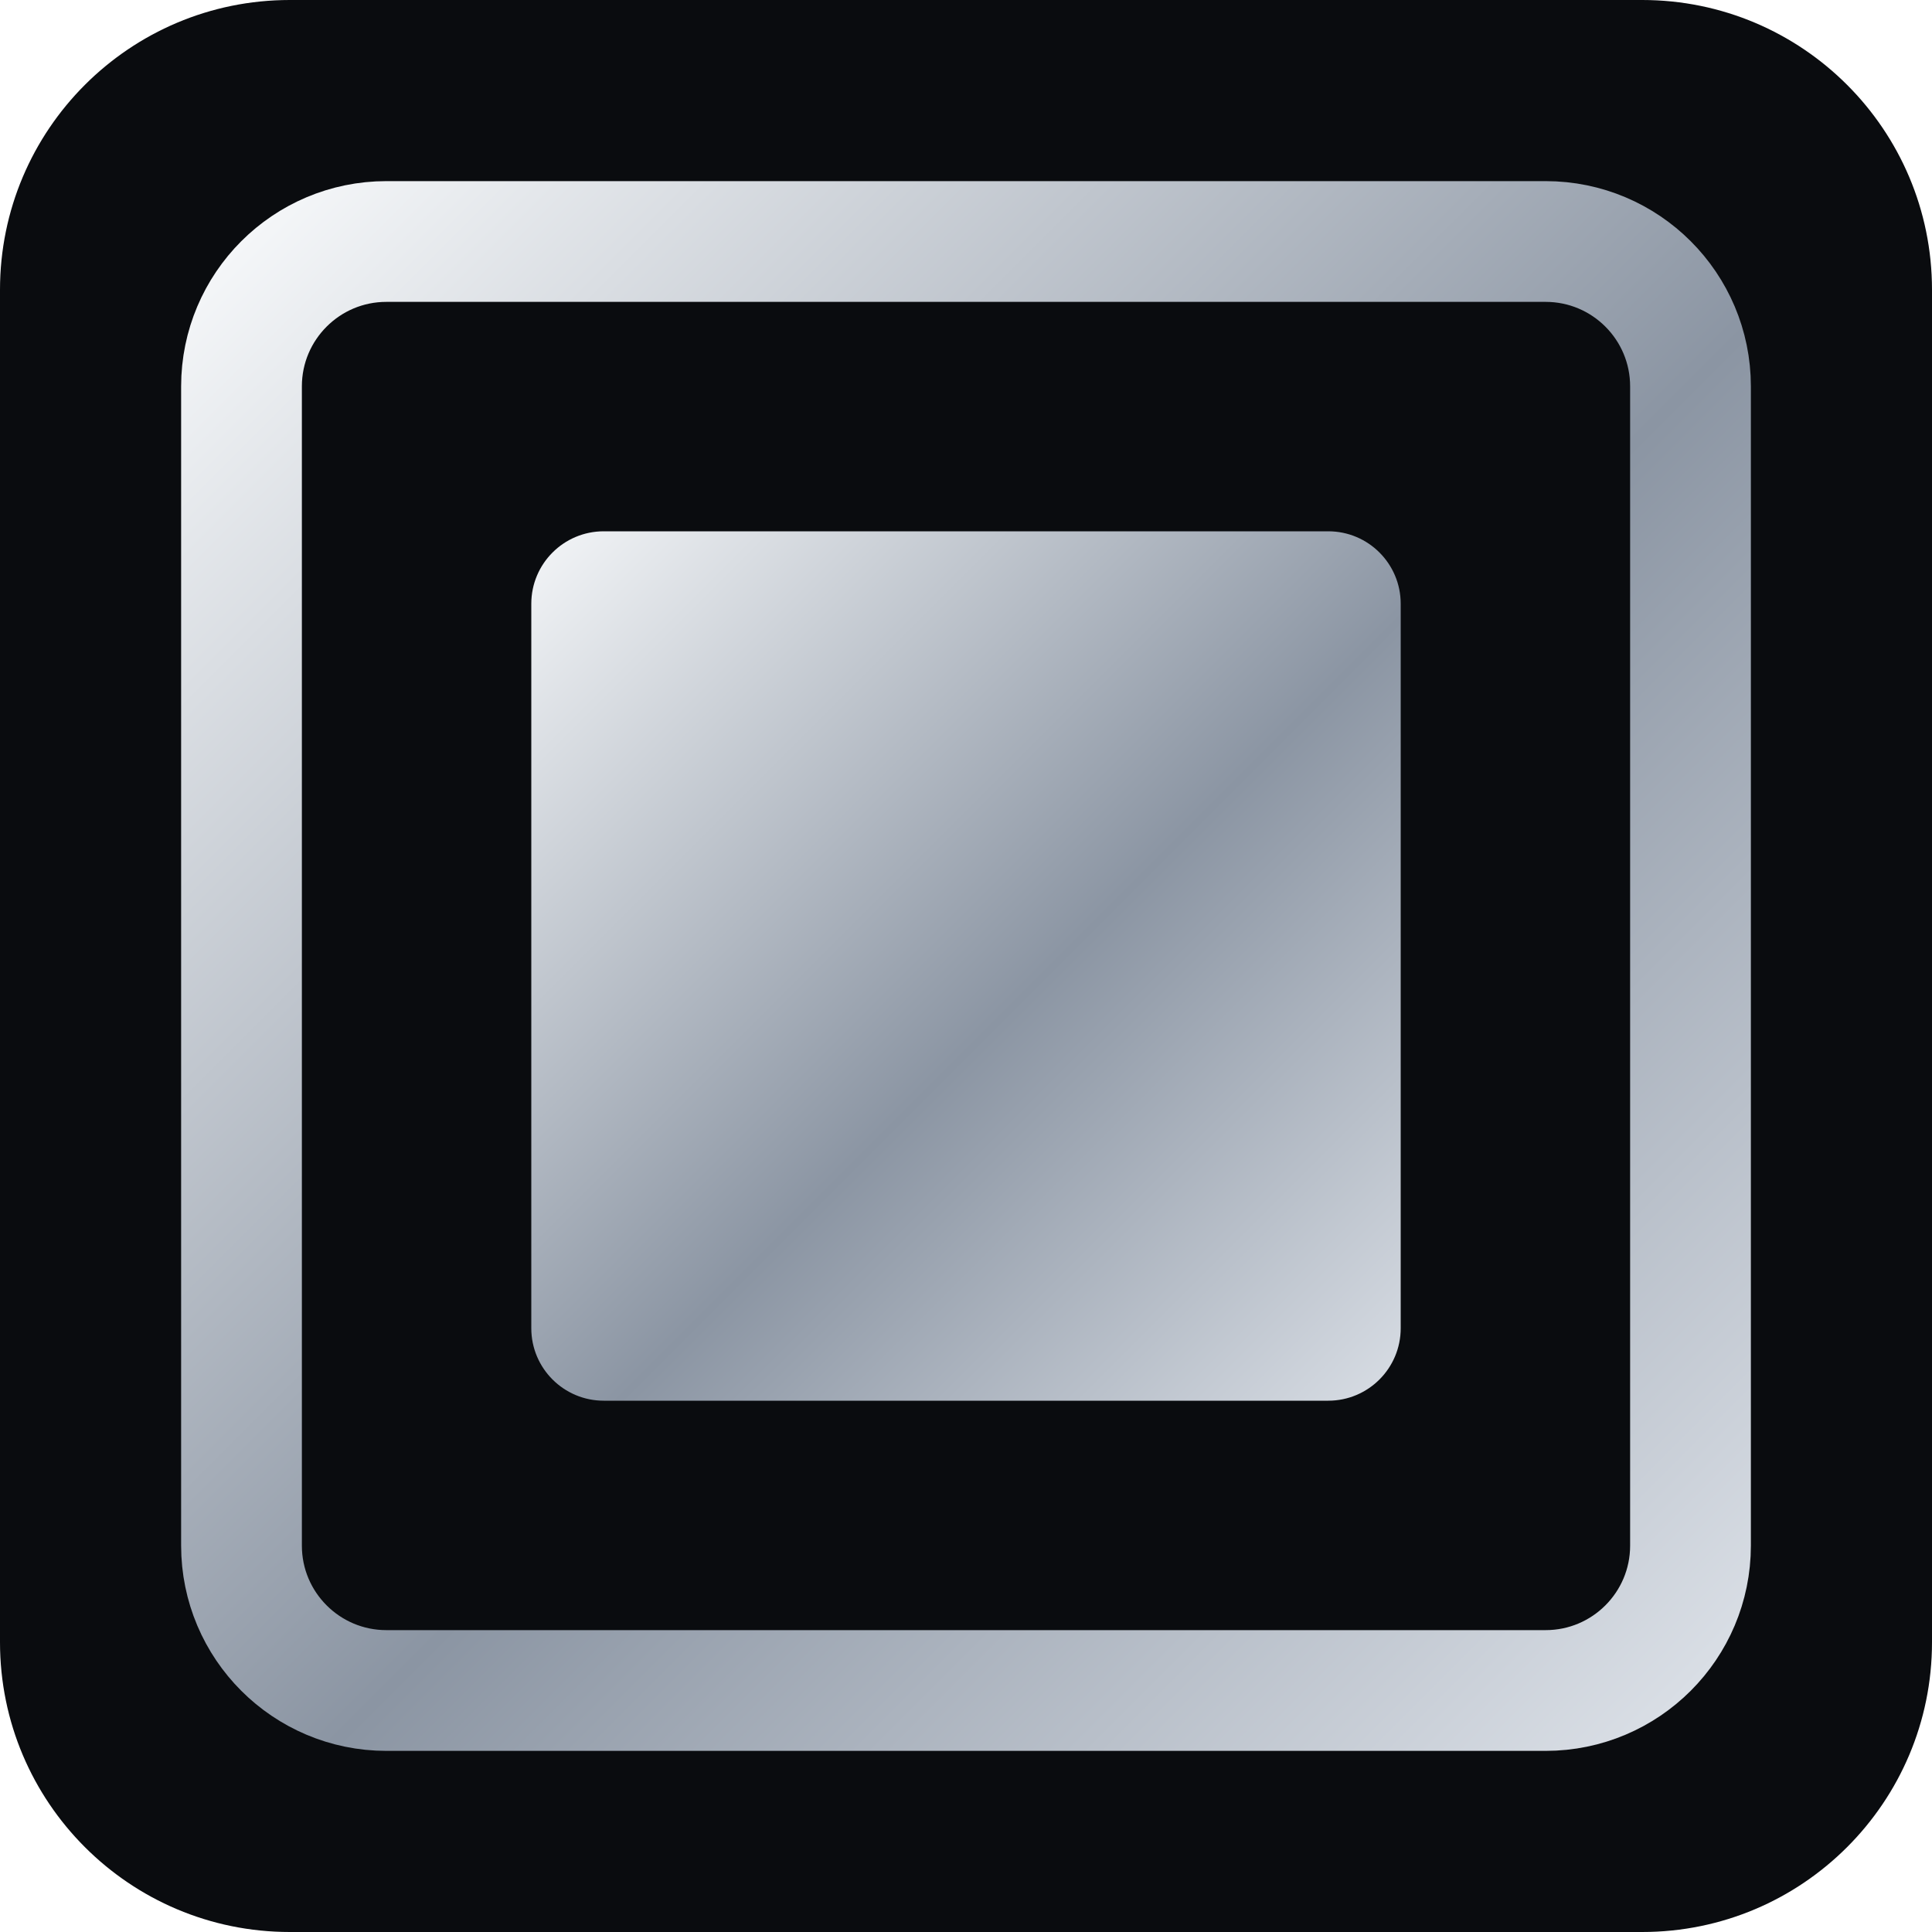
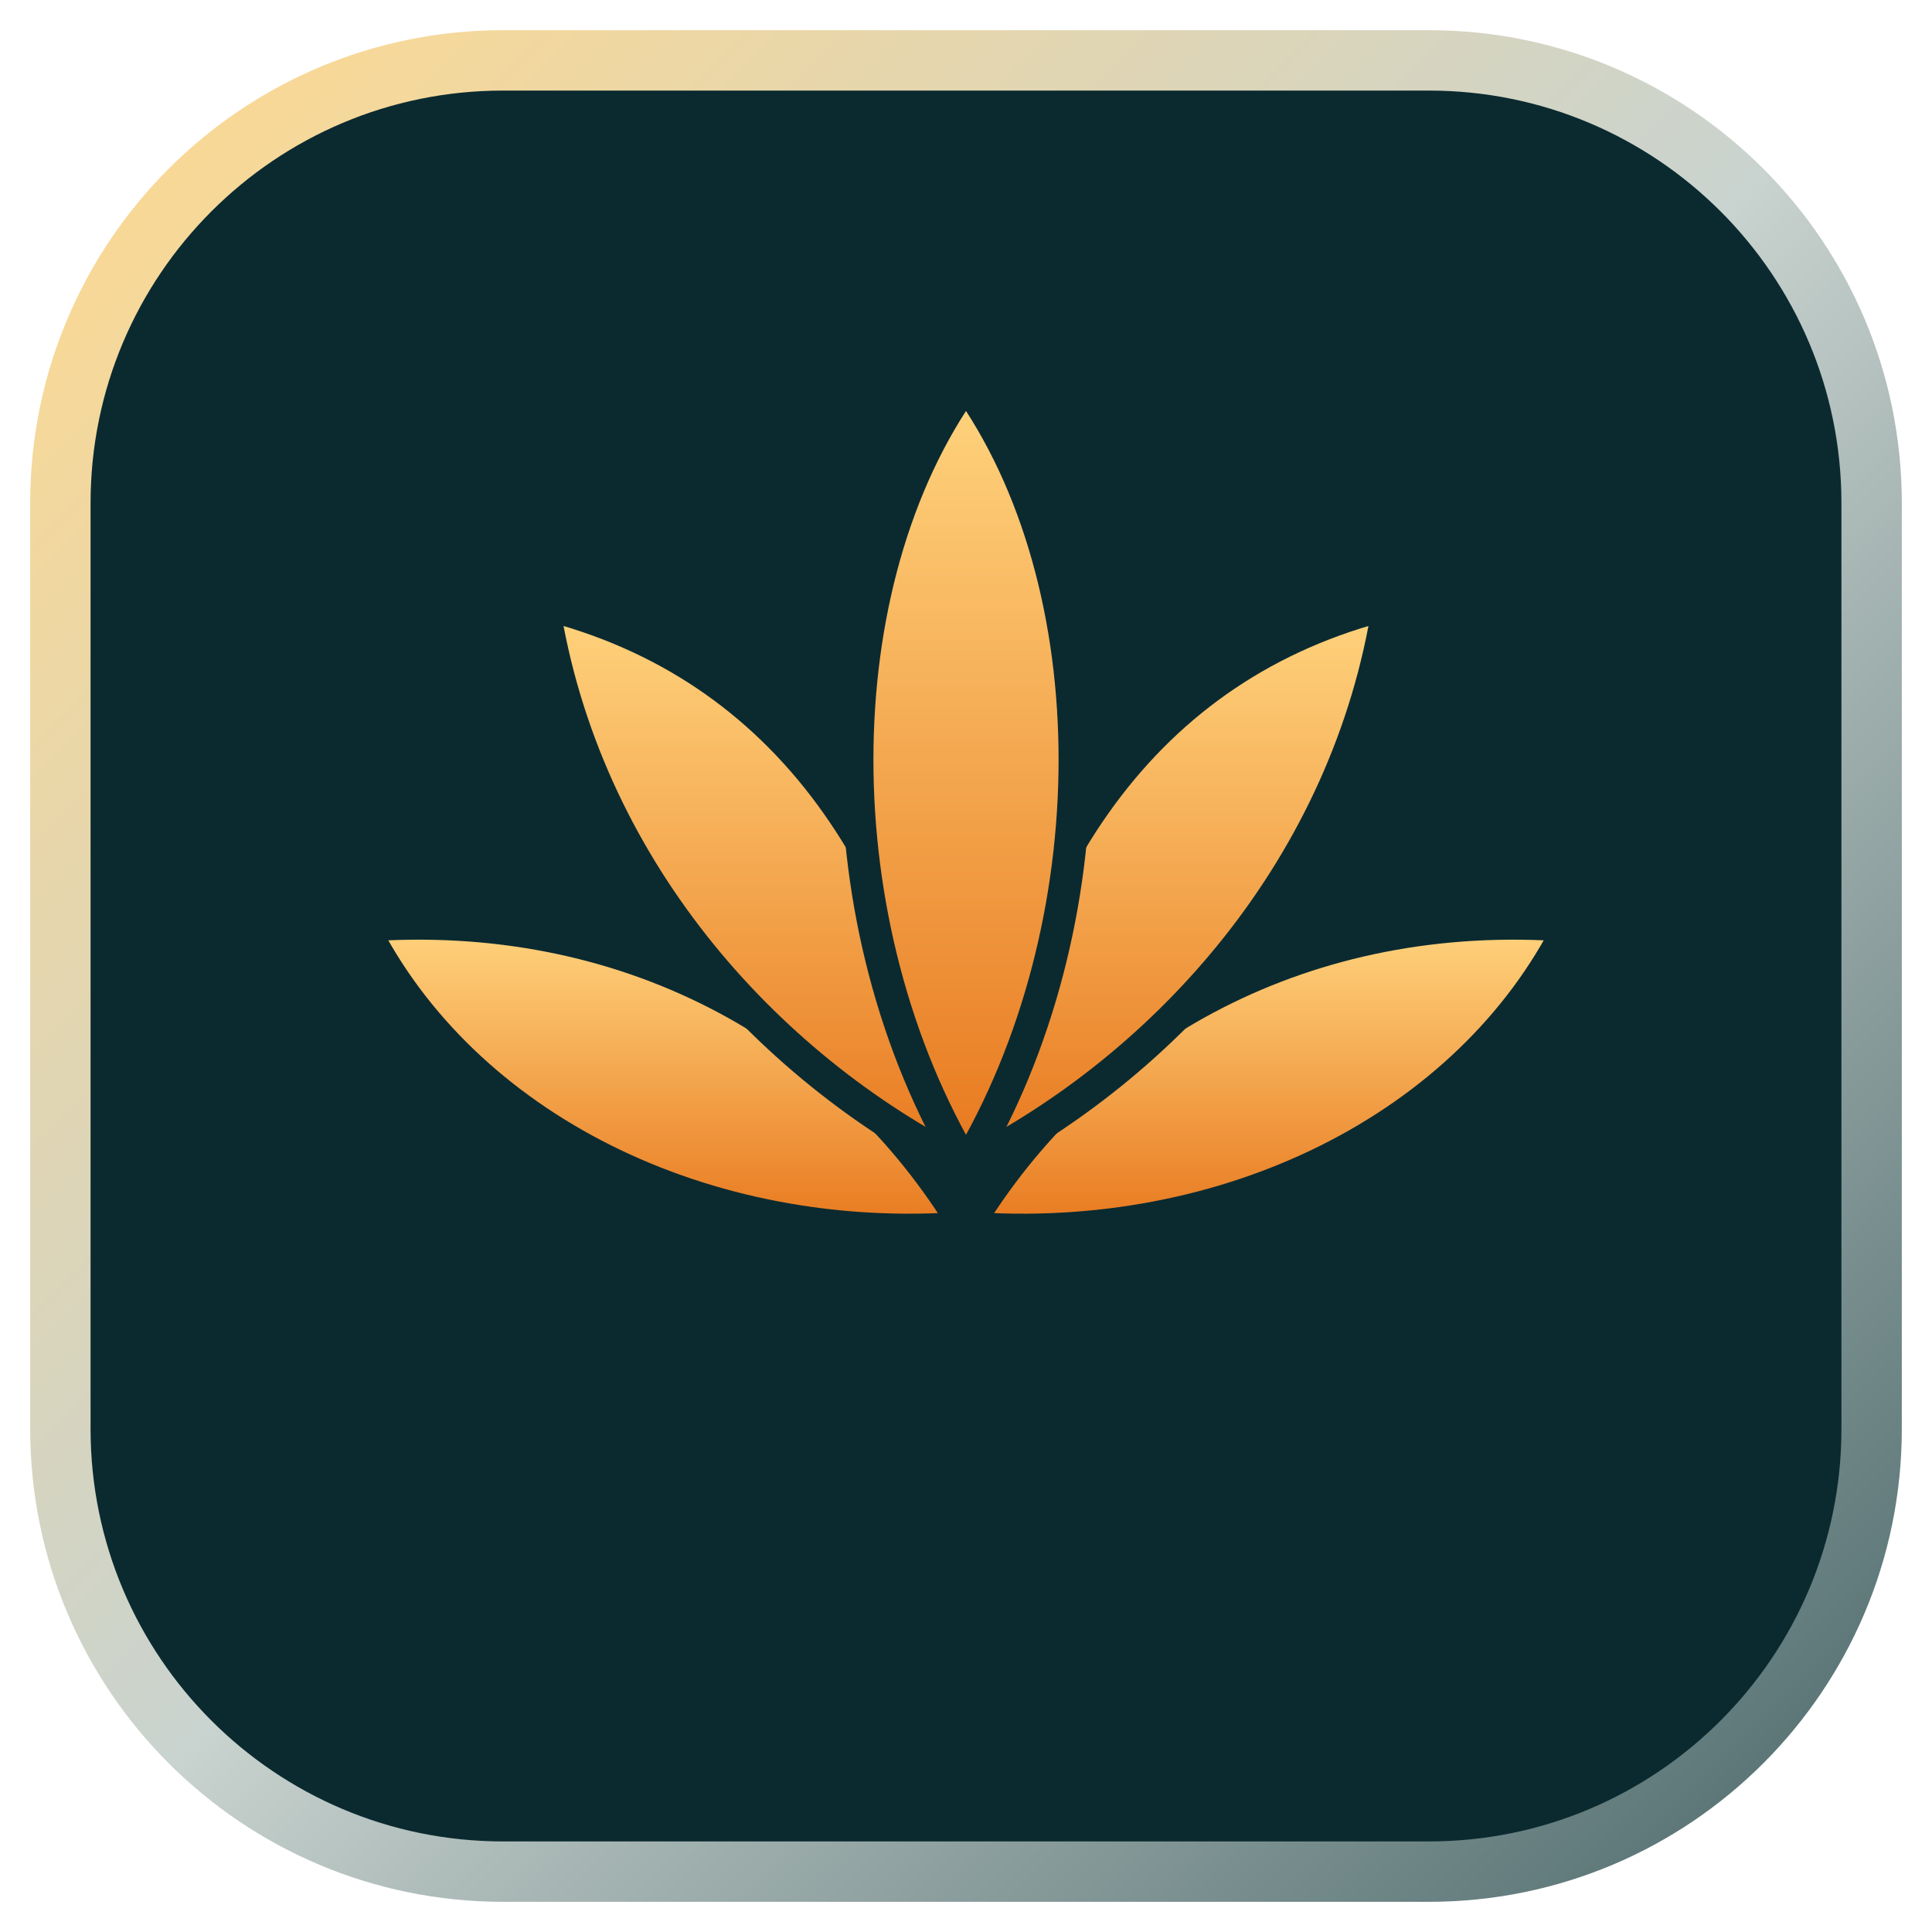
- <svg xmlns="http://www.w3.org/2000/svg" viewBox="0 0 40 40">
+ <svg xmlns="http://www.w3.org/2000/svg" viewBox="0 0 48 48">
  <defs>
-     <linearGradient id="g" x1="0" y1="0" x2="1" y2="1">
-       <stop offset="0" stop-color="#F4F6F8" />
-       <stop offset=".55" stop-color="#8B95A3" />
-       <stop offset="1" stop-color="#D9DEE5" />
+     <linearGradient id="a" x1="0" y1="0" x2="1" y2="1">
+       <stop offset="0" stop-color="#FFD98F" />
+       <stop offset=".5" stop-color="#C9D3CF" />
+       <stop offset="1" stop-color="#4E6A6C" />
+     </linearGradient>
+     <linearGradient id="p" x1="0" y1="0" x2="0" y2="1">
+       <stop offset="0" stop-color="#FFD47E" />
+       <stop offset="1" stop-color="#E8781E" />
    </linearGradient>
  </defs>
-   <rect width="40" height="40" rx="6" fill="#0A0C0F" />
-   <rect x="5" y="5" width="30" height="30" rx="3" fill="none" stroke="url(#g)" stroke-width="2.5" />
-   <rect x="11" y="11" width="18" height="18" rx="1.5" fill="url(#g)" />
+   <rect x="1.5" y="1.5" width="45" height="45" rx="11" fill="#0B2A30" stroke="url(#a)" stroke-width="1.5" />
+   <g fill="url(#p)" stroke="#0B2A30" stroke-width=".8" stroke-linejoin="round">
+     <path d="M24 30.5C17.5 31 11.5 28 9 23C15.5 22.5 21 25.5 24 30.5ZM24 30.5C30.5 31 36.5 28 39 23C32.5 22.5 27 25.5 24 30.5Z" />
+     <path d="M24 29C19 26.5 14.5 21.5 13.5 15C19.5 16.5 23 21.5 24 29ZM24 29C29 26.5 33.5 21.5 34.5 15C28.5 16.5 25 21.5 24 29Z" />
+     <path d="M24 9.5C27.6 14.5 27.6 23 24 29C20.4 23 20.4 14.5 24 9.5Z" />
+   </g>
+   <path d="M14 36.5h20" stroke="url(#a)" stroke-width="2.6" stroke-linecap="round" />
</svg>
